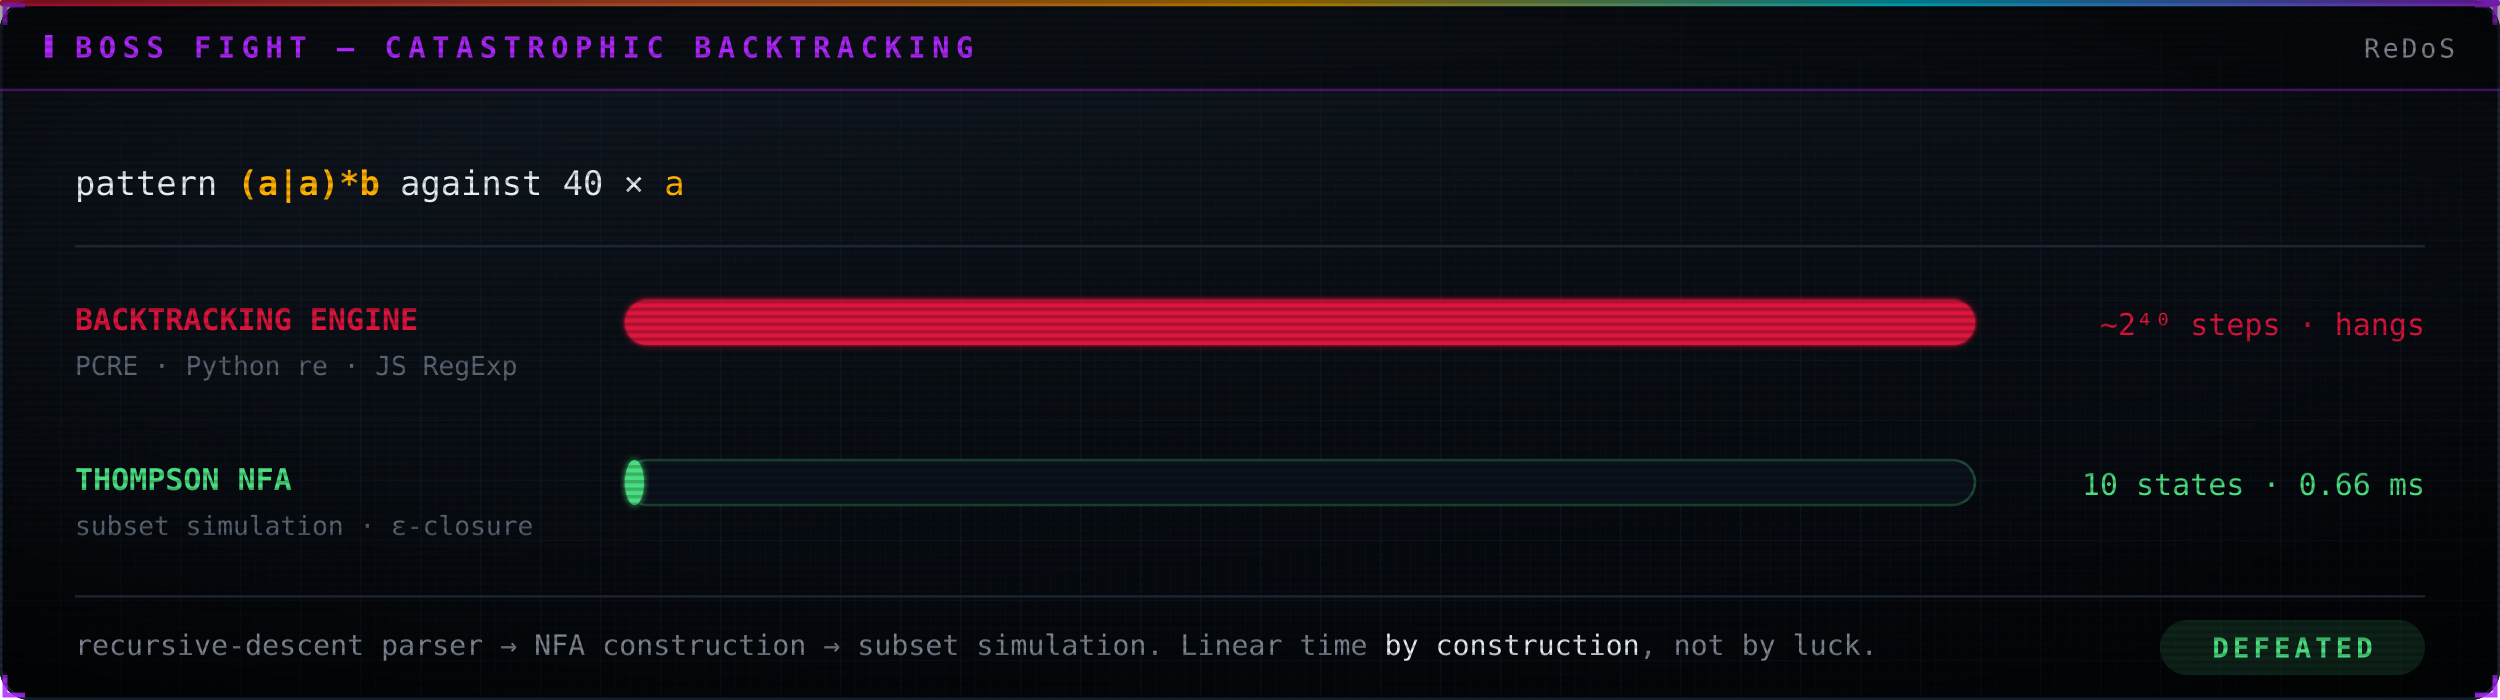
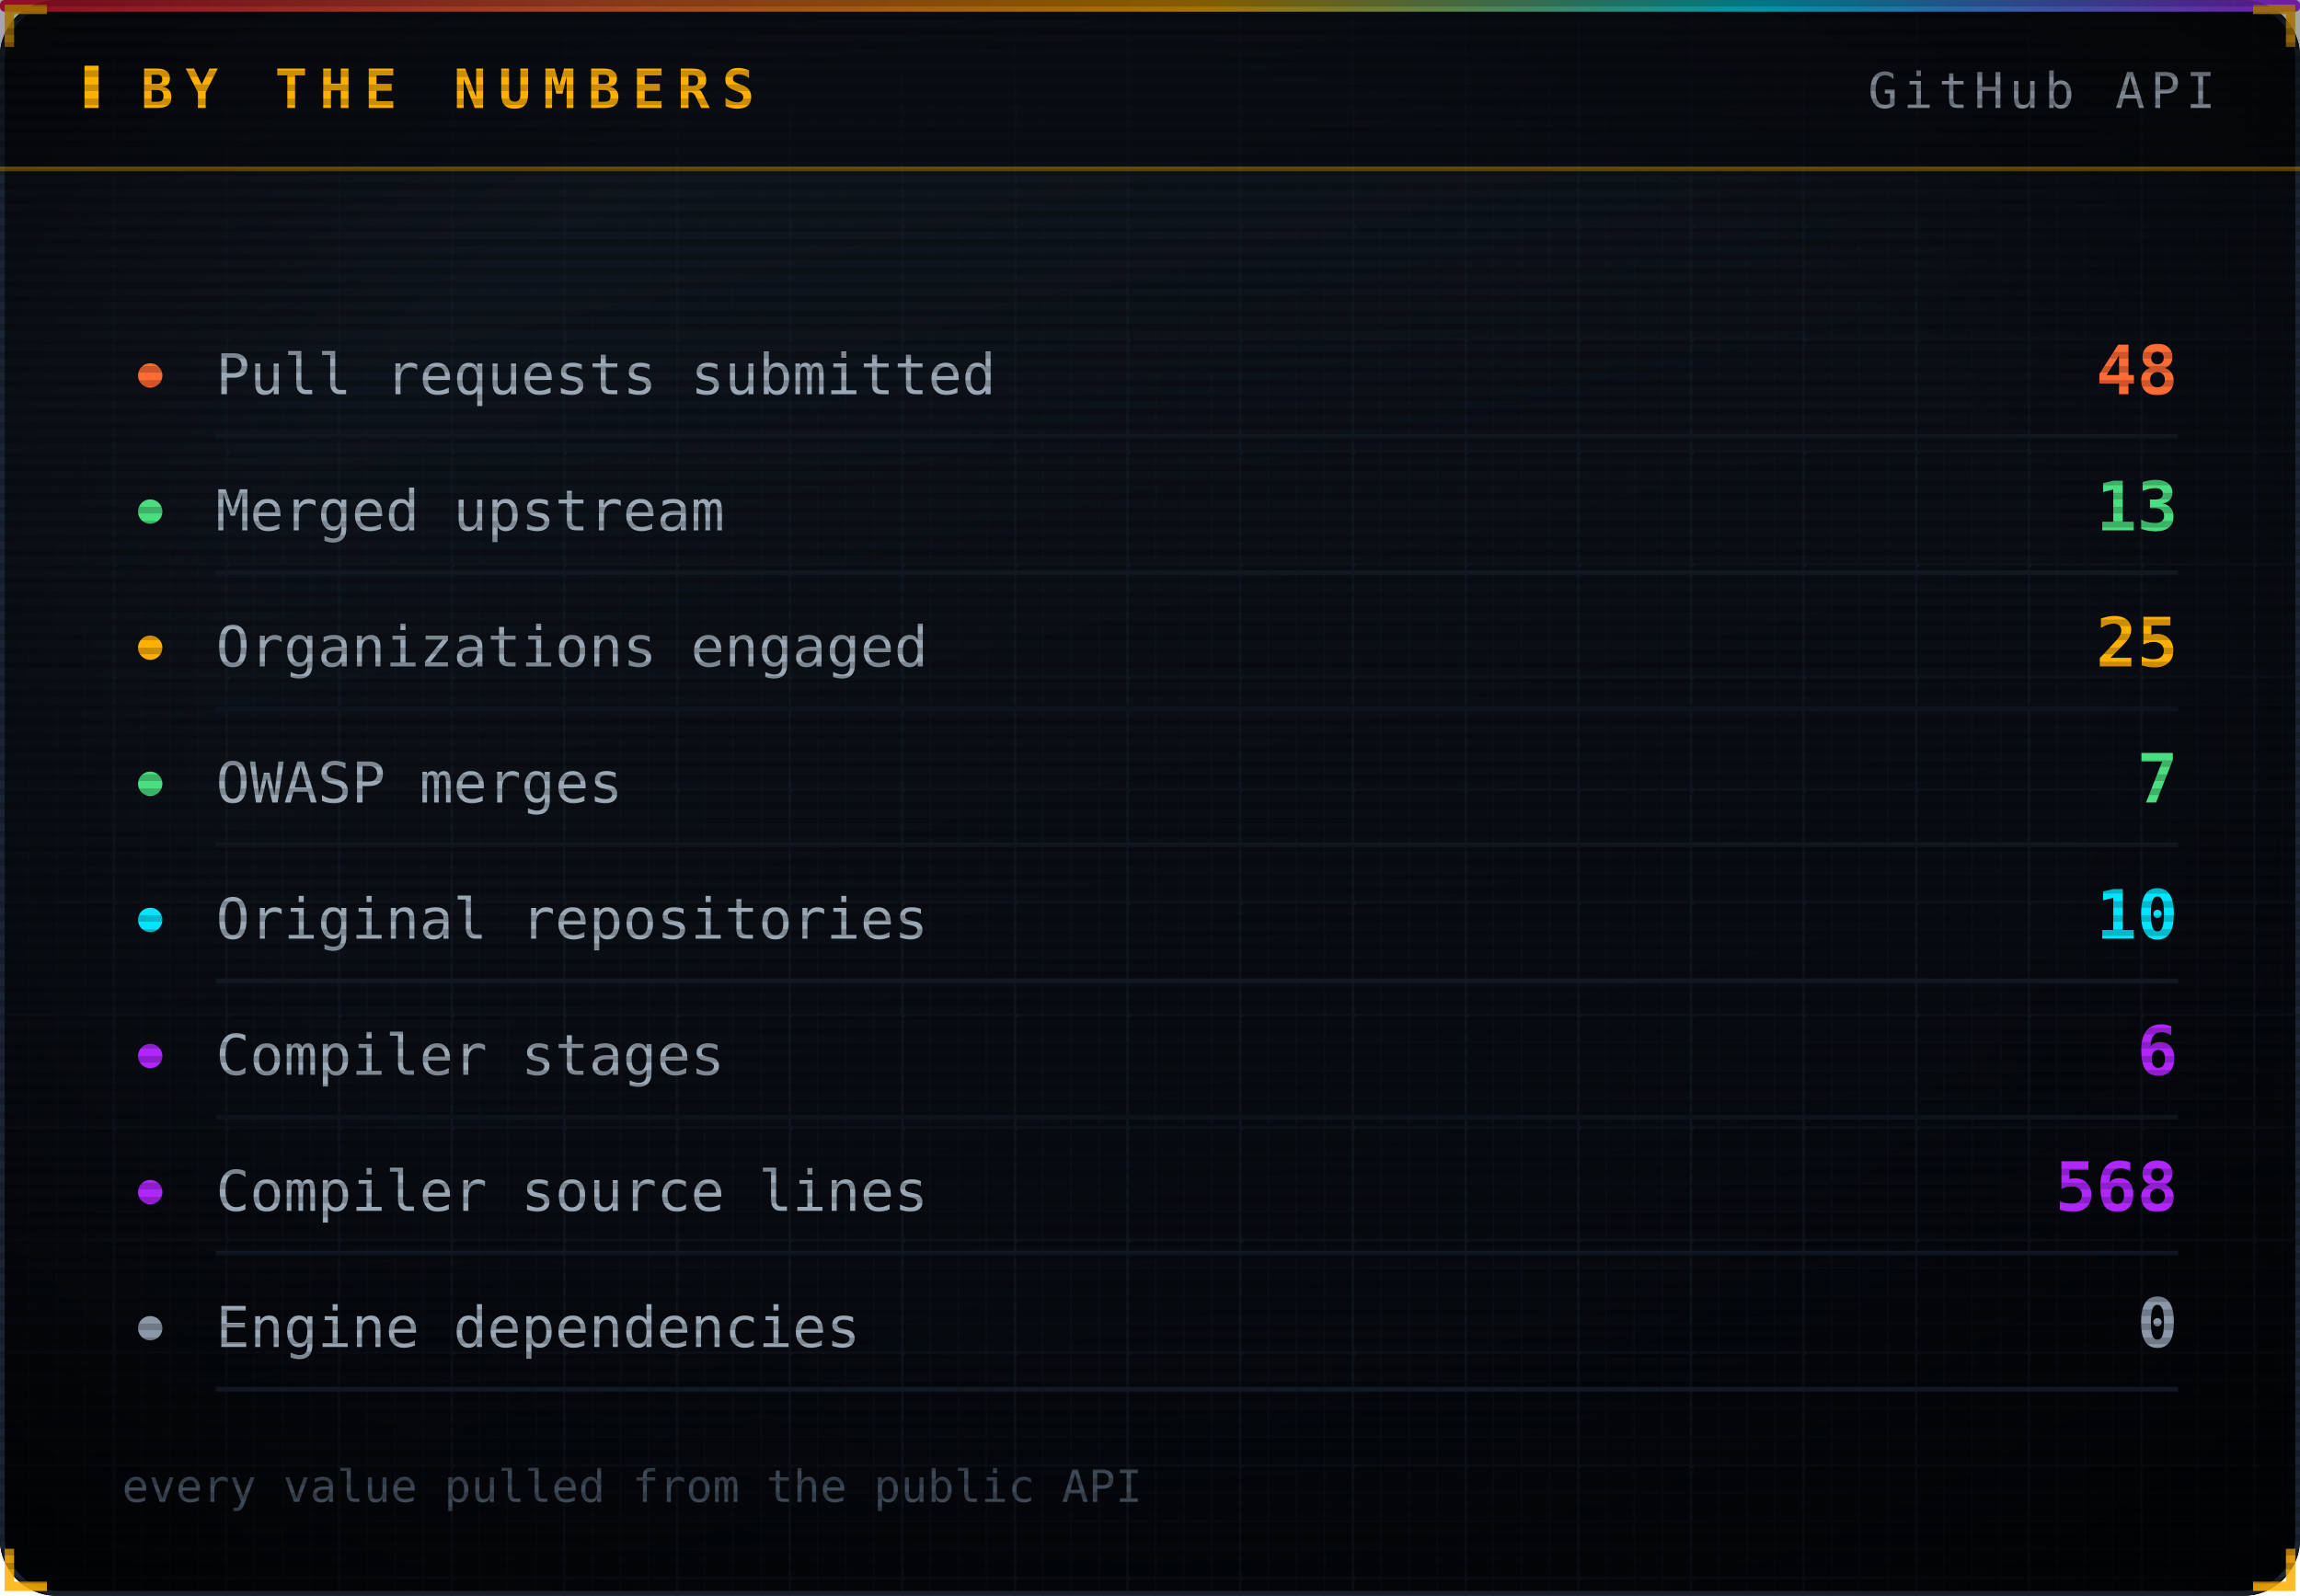
- <svg xmlns="http://www.w3.org/2000/svg" width="1000" height="280" viewBox="0 0 1000 280" font-family="'Cascadia Code','Fira Code','JetBrains Mono',SFMono-Regular,Consolas,Menlo,monospace" role="img" aria-label="ReDoS defeated by Thompson NFA">
+ <svg xmlns="http://www.w3.org/2000/svg" width="490" height="340" viewBox="0 0 490 340" font-family="'Cascadia Code','Fira Code','JetBrains Mono',SFMono-Regular,Consolas,Menlo,monospace" role="img" aria-label="stat card">
  <defs>
    <linearGradient id="gFire" x1="0" y1="0" x2="1" y2="0">
      <stop offset="0%" stop-color="#8B0020" />
      <stop offset="28%" stop-color="#DC143C" />
      <stop offset="58%" stop-color="#FF6B35" />
      <stop offset="82%" stop-color="#FFB000" />
      <stop offset="100%" stop-color="#FFE9A0" />
    </linearGradient>
    <linearGradient id="gSpec" x1="0" y1="0" x2="1" y2="0">
      <stop offset="0%" stop-color="#DC143C" />
      <stop offset="26%" stop-color="#FF6B35" />
      <stop offset="52%" stop-color="#FFB000" />
      <stop offset="76%" stop-color="#00E5FF" />
      <stop offset="100%" stop-color="#B026FF" />
      <animateTransform attributeName="gradientTransform" type="translate" values="-1 0;1 0;-1 0" dur="9s" repeatCount="indefinite" />
    </linearGradient>
    <linearGradient id="gIce" x1="0" y1="0" x2="1" y2="1">
      <stop offset="0%" stop-color="#00E5FF" />
      <stop offset="50%" stop-color="#5B8CFF" />
      <stop offset="100%" stop-color="#B026FF" />
    </linearGradient>
    <linearGradient id="gSheen" x1="0" y1="0" x2="1" y2="0">
      <stop offset="0%" stop-color="#fff" stop-opacity="0" />
      <stop offset="45%" stop-color="#fff" stop-opacity="0.10" />
      <stop offset="55%" stop-color="#fff" stop-opacity="0.16" />
      <stop offset="100%" stop-color="#fff" stop-opacity="0" />
    </linearGradient>
    <linearGradient id="gPanel" x1="0" y1="0" x2="0.35" y2="1">
      <stop offset="0%" stop-color="#131A25" />
      <stop offset="45%" stop-color="#0B1017" />
      <stop offset="100%" stop-color="#05080D" />
    </linearGradient>
    <radialGradient id="gVig" cx="50%" cy="45%" r="72%">
      <stop offset="55%" stop-color="#000" stop-opacity="0" />
      <stop offset="100%" stop-color="#000" stop-opacity="0.72" />
    </radialGradient>
    <radialGradient id="gCore">
      <stop offset="0%" stop-color="#FFF4D6" />
      <stop offset="35%" stop-color="#FFB000" />
      <stop offset="70%" stop-color="#DC143C" />
      <stop offset="100%" stop-color="#3A0010" stop-opacity="0" />
    </radialGradient>
    <linearGradient id="gFade" x1="0" y1="0" x2="0" y2="1">
      <stop offset="0%" stop-color="#fff" stop-opacity="0" />
      <stop offset="18%" stop-color="#fff" stop-opacity="1" />
      <stop offset="76%" stop-color="#fff" stop-opacity="1" />
      <stop offset="100%" stop-color="#fff" stop-opacity="0" />
    </linearGradient>
    <pattern id="pGrid" width="24" height="24" patternUnits="userSpaceOnUse">
      <path d="M24 0H0V24" fill="none" stroke="#141D2A" stroke-width="1" />
      <circle cx="0" cy="0" r="1" fill="#1E2A3B" />
    </pattern>
    <pattern id="pFine" width="6" height="6" patternUnits="userSpaceOnUse">
      <path d="M6 0H0V6" fill="none" stroke="#0F1620" stroke-width=".6" />
    </pattern>
    <pattern id="pScan" width="3" height="3" patternUnits="userSpaceOnUse">
      <rect width="3" height="1.4" fill="#000" opacity="0.20" />
    </pattern>
    <pattern id="pHex" width="28" height="48" patternUnits="userSpaceOnUse">
      <path d="M14 0 L28 8 L28 24 L14 32 L0 24 L0 8 Z" fill="none" stroke="#121A26" stroke-width="1" />
    </pattern>
    <filter id="fBloom" x="-40%" y="-40%" width="180%" height="180%">
      <feGaussianBlur stdDeviation="2" result="b1" />
      <feGaussianBlur stdDeviation="7" result="b2" />
      <feGaussianBlur stdDeviation="16" result="b3" />
      <feMerge>
        <feMergeNode in="b3" />
        <feMergeNode in="b2" />
        <feMergeNode in="b1" />
        <feMergeNode in="SourceGraphic" />
      </feMerge>
    </filter>
    <filter id="fGlow" x="-30%" y="-30%" width="160%" height="160%">
      <feGaussianBlur stdDeviation="3" result="b" />
      <feMerge>
        <feMergeNode in="b" />
        <feMergeNode in="SourceGraphic" />
      </feMerge>
    </filter>
    <filter id="fGlowS" x="-25%" y="-25%" width="150%" height="150%">
      <feGaussianBlur stdDeviation="1.3" result="b" />
      <feMerge>
        <feMergeNode in="b" />
        <feMergeNode in="SourceGraphic" />
      </feMerge>
    </filter>
    <filter id="fHalo" x="-60%" y="-60%" width="220%" height="220%">
      <feGaussianBlur stdDeviation="14" />
    </filter>
    <filter id="fChroma" x="-10%" y="-10%" width="120%" height="120%">
      <feOffset in="SourceGraphic" dx="-2.2" dy="0" result="r" />
      <feColorMatrix in="r" type="matrix" result="rc" values="1 0 0 0 0  0 0 0 0 0  0 0 0 0 0  0 0 0 1 0" />
      <feOffset in="SourceGraphic" dx="2.2" dy="0" result="b" />
      <feColorMatrix in="b" type="matrix" result="bc" values="0 0 0 0 0  0 0 0 0 0  0 0 1 0 0  0 0 0 1 0" />
      <feBlend in="rc" in2="bc" mode="screen" result="rb" />
      <feBlend in="SourceGraphic" in2="rb" mode="screen" />
    </filter>
    <filter id="fFire" x="-25%" y="-45%" width="150%" height="190%">
      <feTurbulence type="fractalNoise" baseFrequency="0.016 0.045" numOctaves="4" seed="7" result="n">
        <animate attributeName="baseFrequency" dur="7s" repeatCount="indefinite" values="0.016 0.045;0.024 0.062;0.016 0.045" />
      </feTurbulence>
      <feDisplacementMap in="SourceGraphic" in2="n" scale="26" xChannelSelector="R" yChannelSelector="G" result="d" />
      <feGaussianBlur in="d" stdDeviation="2.4" result="db" />
      <feMerge>
        <feMergeNode in="db" />
        <feMergeNode in="d" />
      </feMerge>
    </filter>
    <filter id="fPlasma" x="-20%" y="-20%" width="140%" height="140%">
      <feTurbulence type="fractalNoise" baseFrequency="0.008" numOctaves="5" seed="3" result="n">
        <animate attributeName="seed" dur="10s" values="3;9;3" repeatCount="indefinite" />
      </feTurbulence>
      <feDisplacementMap in="SourceGraphic" in2="n" scale="14" xChannelSelector="R" yChannelSelector="B" />
    </filter>
    <filter id="fGlitch" x="-12%" y="-12%" width="124%" height="124%">
      <feTurbulence type="fractalNoise" baseFrequency="0 0.42" numOctaves="1" seed="11" result="n">
        <animate attributeName="baseFrequency" dur="4.5s" repeatCount="indefinite" keyTimes="0;0.72;0.75;0.79;0.83;1" values="0 0.42;0 0.42;0.02 1.1;0 0.42;0.03 0.9;0 0.42" />
      </feTurbulence>
      <feDisplacementMap in="SourceGraphic" in2="n" scale="0" xChannelSelector="R" yChannelSelector="G">
        <animate attributeName="scale" dur="4.5s" repeatCount="indefinite" keyTimes="0;0.72;0.75;0.79;0.83;1" values="0;0;18;0;13;0" />
      </feDisplacementMap>
    </filter>
    <filter id="fCRT" x="-5%" y="-5%" width="110%" height="110%">
      <feTurbulence type="fractalNoise" baseFrequency="0.9" numOctaves="1" result="g" />
      <feColorMatrix in="g" type="saturate" values="0" result="gm" />
      <feComponentTransfer in="gm" result="gt">
        <feFuncA type="linear" slope="0.07" />
      </feComponentTransfer>
      <feBlend in="SourceGraphic" in2="gt" mode="screen" />
    </filter>
    <filter id="fInset" x="-10%" y="-10%" width="120%" height="120%">
      <feOffset dx="0" dy="2" />
      <feGaussianBlur stdDeviation="3" result="o" />
      <feComposite in="SourceGraphic" in2="o" operator="over" />
    </filter>
    <filter id="fEmboss" x="-10%" y="-10%" width="120%" height="120%">
      <feConvolveMatrix order="3" kernelMatrix="1 0 0  0 0 0  0 0 -1" divisor="1" bias="0.02" preserveAlpha="true" />
    </filter>
  </defs>
-   <rect width="1000" height="280" rx="12" fill="url(#gPanel)" />
-   <rect width="1000" height="280" rx="12" fill="url(#pGrid)" opacity=".55" />
-   <rect width="1000" height="280" rx="12" fill="url(#pFine)" opacity=".5" />
-   <rect width="1000" height="280" rx="12" fill="url(#gVig)" />
-   <rect x=".5" y=".5" width="999" height="279" rx="12" fill="none" stroke="#1b2534" stroke-width="1" />
-   <rect x="0" y="0" width="1000" height="2.5" rx="1" fill="url(#gSpec)" />
-   <path d="M10,2 L2,2 L2,10" fill="none" stroke="#B026FF" stroke-width="2" opacity=".85" />
-   <path d="M990,2 L998,2 L998,10" fill="none" stroke="#B026FF" stroke-width="2" opacity=".85" />
-   <path d="M10,278 L2,278 L2,270" fill="none" stroke="#B026FF" stroke-width="2" opacity=".85" />
-   <path d="M990,278 L998,278 L998,270" fill="none" stroke="#B026FF" stroke-width="2" opacity=".85" />
-   <rect x="0" y="0" width="1000" height="36" fill="#000" opacity=".35" />
-   <line x1="0" y1="36" x2="1000" y2="36" stroke="#B026FF" stroke-opacity=".38" />
-   <rect x="18" y="14" width="3" height="9" fill="#B026FF" />
-   <text x="30" y="23" font-size="11.5" font-weight="700" letter-spacing="2.6" fill="#B026FF">BOSS FIGHT — CATASTROPHIC BACKTRACKING</text>
-   <text x="982" y="23" text-anchor="end" font-size="10.5" letter-spacing="1.2" fill="#7d8590">ReDoS</text>
-   <text x="30" y="78" font-size="13.5" fill="#E6EDF3">pattern <tspan fill="#FFB000" font-weight="700">(a|a)*b</tspan> against 40 × <tspan fill="#FFB000">a</tspan>
-   </text>
-   <rect x="30" y="98" width="940" height="1" fill="#1b2534" />
-   <text x="30" y="132" font-size="12" fill="#DC143C" font-weight="700">BACKTRACKING ENGINE</text>
-   <text x="30" y="150" font-size="10.5" fill="#5a6472">PCRE · Python re · JS RegExp</text>
-   <rect x="250" y="120" width="540" height="18" rx="9" fill="#0B121B" stroke="#DC143C" stroke-opacity=".3" />
-   <rect x="250" y="120" width="540.0" height="18" rx="9" fill="#DC143C" filter="url(#fGlowS)">
-     <animate attributeName="width" values="0;540.0" dur="3.6s" repeatCount="indefinite" />
-   </rect>
-   <text x="970" y="134" text-anchor="end" font-size="12" fill="#DC143C">~2⁴⁰ steps · hangs</text>
-   <text x="30" y="196" font-size="12" fill="#4ADE80" font-weight="700">THOMPSON NFA</text>
-   <text x="30" y="214" font-size="10.5" fill="#5a6472">subset simulation · ε-closure</text>
-   <rect x="250" y="184" width="540" height="18" rx="9" fill="#0B121B" stroke="#4ADE80" stroke-opacity=".3" />
-   <rect x="250" y="184" width="7.6" height="18" rx="9" fill="#4ADE80" filter="url(#fGlowS)">
-     <animate attributeName="width" values="0;7.6" dur="0.55s" repeatCount="indefinite" />
-   </rect>
-   <text x="970" y="198" text-anchor="end" font-size="12" fill="#4ADE80">10 states · 0.66 ms</text>
-   <rect x="30" y="238" width="940" height="1" fill="#1b2534" />
-   <text x="30" y="262" font-size="11.3" fill="#7d8590">recursive-descent parser → NFA construction → subset simulation. Linear time <tspan fill="#E6EDF3">by construction</tspan>, not by luck.</text>
-   <rect x="864" y="248" width="106" height="22" rx="11" fill="#4ADE80" opacity=".14" />
-   <text x="917" y="263" text-anchor="middle" font-size="11" font-weight="700" letter-spacing="1.6" fill="#4ADE80">DEFEATED</text>
-   <rect width="1000" height="280" rx="12" fill="url(#pScan)" />
+   <rect width="490" height="340" rx="12" fill="url(#gPanel)" />
+   <rect width="490" height="340" rx="12" fill="url(#pGrid)" opacity=".55" />
+   <rect width="490" height="340" rx="12" fill="url(#pFine)" opacity=".5" />
+   <rect width="490" height="340" rx="12" fill="url(#gVig)" />
+   <rect x=".5" y=".5" width="489" height="339" rx="12" fill="none" stroke="#1b2534" stroke-width="1" />
+   <rect x="0" y="0" width="490" height="2.5" rx="1" fill="url(#gSpec)" />
+   <path d="M10,2 L2,2 L2,10" fill="none" stroke="#FFB000" stroke-width="2" opacity=".85" />
+   <path d="M480,2 L488,2 L488,10" fill="none" stroke="#FFB000" stroke-width="2" opacity=".85" />
+   <path d="M10,338 L2,338 L2,330" fill="none" stroke="#FFB000" stroke-width="2" opacity=".85" />
+   <path d="M480,338 L488,338 L488,330" fill="none" stroke="#FFB000" stroke-width="2" opacity=".85" />
+   <rect x="0" y="0" width="490" height="36" fill="#000" opacity=".35" />
+   <line x1="0" y1="36" x2="490" y2="36" stroke="#FFB000" stroke-opacity=".38" />
+   <rect x="18" y="14" width="3" height="9" fill="#FFB000" />
+   <text x="30" y="23" font-size="11.5" font-weight="700" letter-spacing="2.6" fill="#FFB000">BY THE NUMBERS</text>
+   <text x="472" y="23" text-anchor="end" font-size="10.5" letter-spacing="1.2" fill="#7d8590">GitHub API</text>
+   <g opacity="1">
+     <circle cx="32" cy="80" r="2.6" fill="#FF6B35" />
+     <text x="46" y="84" font-size="12" fill="#9aa7b5">Pull requests submitted</text>
+     <text x="464" y="84" text-anchor="end" font-size="14.5" font-weight="700" fill="#FF6B35">48</text>
+     <line x1="46" y1="93" x2="464" y2="93" stroke="#101823" />
+     <animate attributeName="opacity" values="0;0;1;1" keyTimes="0;0.036;0.054;1" dur="7s" repeatCount="indefinite" />
+   </g>
+   <g opacity="1">
+     <circle cx="32" cy="109" r="2.6" fill="#4ADE80" />
+     <text x="46" y="113" font-size="12" fill="#9aa7b5">Merged upstream</text>
+     <text x="464" y="113" text-anchor="end" font-size="14.5" font-weight="700" fill="#4ADE80">13</text>
+     <line x1="46" y1="122" x2="464" y2="122" stroke="#101823" />
+     <animate attributeName="opacity" values="0;0;1;1" keyTimes="0;0.067;0.085;1" dur="7s" repeatCount="indefinite" />
+   </g>
+   <g opacity="1">
+     <circle cx="32" cy="138" r="2.6" fill="#FFB000" />
+     <text x="46" y="142" font-size="12" fill="#9aa7b5">Organizations engaged</text>
+     <text x="464" y="142" text-anchor="end" font-size="14.5" font-weight="700" fill="#FFB000">25</text>
+     <line x1="46" y1="151" x2="464" y2="151" stroke="#101823" />
+     <animate attributeName="opacity" values="0;0;1;1" keyTimes="0;0.099;0.117;1" dur="7s" repeatCount="indefinite" />
+   </g>
+   <g opacity="1">
+     <circle cx="32" cy="167" r="2.6" fill="#4ADE80" />
+     <text x="46" y="171" font-size="12" fill="#9aa7b5">OWASP merges</text>
+     <text x="464" y="171" text-anchor="end" font-size="14.5" font-weight="700" fill="#4ADE80">7</text>
+     <line x1="46" y1="180" x2="464" y2="180" stroke="#101823" />
+     <animate attributeName="opacity" values="0;0;1;1" keyTimes="0;0.13;0.148;1" dur="7s" repeatCount="indefinite" />
+   </g>
+   <g opacity="1">
+     <circle cx="32" cy="196" r="2.6" fill="#00E5FF" />
+     <text x="46" y="200" font-size="12" fill="#9aa7b5">Original repositories</text>
+     <text x="464" y="200" text-anchor="end" font-size="14.5" font-weight="700" fill="#00E5FF">10</text>
+     <line x1="46" y1="209" x2="464" y2="209" stroke="#101823" />
+     <animate attributeName="opacity" values="0;0;1;1" keyTimes="0;0.161;0.179;1" dur="7s" repeatCount="indefinite" />
+   </g>
+   <g opacity="1">
+     <circle cx="32" cy="225" r="2.6" fill="#B026FF" />
+     <text x="46" y="229" font-size="12" fill="#9aa7b5">Compiler stages</text>
+     <text x="464" y="229" text-anchor="end" font-size="14.5" font-weight="700" fill="#B026FF">6</text>
+     <line x1="46" y1="238" x2="464" y2="238" stroke="#101823" />
+     <animate attributeName="opacity" values="0;0;1;1" keyTimes="0;0.193;0.211;1" dur="7s" repeatCount="indefinite" />
+   </g>
+   <g opacity="1">
+     <circle cx="32" cy="254" r="2.6" fill="#B026FF" />
+     <text x="46" y="258" font-size="12" fill="#9aa7b5">Compiler source lines</text>
+     <text x="464" y="258" text-anchor="end" font-size="14.5" font-weight="700" fill="#B026FF">568</text>
+     <line x1="46" y1="267" x2="464" y2="267" stroke="#101823" />
+     <animate attributeName="opacity" values="0;0;1;1" keyTimes="0;0.224;0.242;1" dur="7s" repeatCount="indefinite" />
+   </g>
+   <g opacity="1">
+     <circle cx="32" cy="283" r="2.6" fill="#8b98a8" />
+     <text x="46" y="287" font-size="12" fill="#9aa7b5">Engine dependencies</text>
+     <text x="464" y="287" text-anchor="end" font-size="14.5" font-weight="700" fill="#8b98a8">0</text>
+     <line x1="46" y1="296" x2="464" y2="296" stroke="#101823" />
+     <animate attributeName="opacity" values="0;0;1;1" keyTimes="0;0.256;0.274;1" dur="7s" repeatCount="indefinite" />
+   </g>
+   <text x="26" y="320" font-size="9.5" fill="#3d4956">every value pulled from the public API</text>
+   <rect width="490" height="340" rx="12" fill="url(#pScan)" />
</svg>
